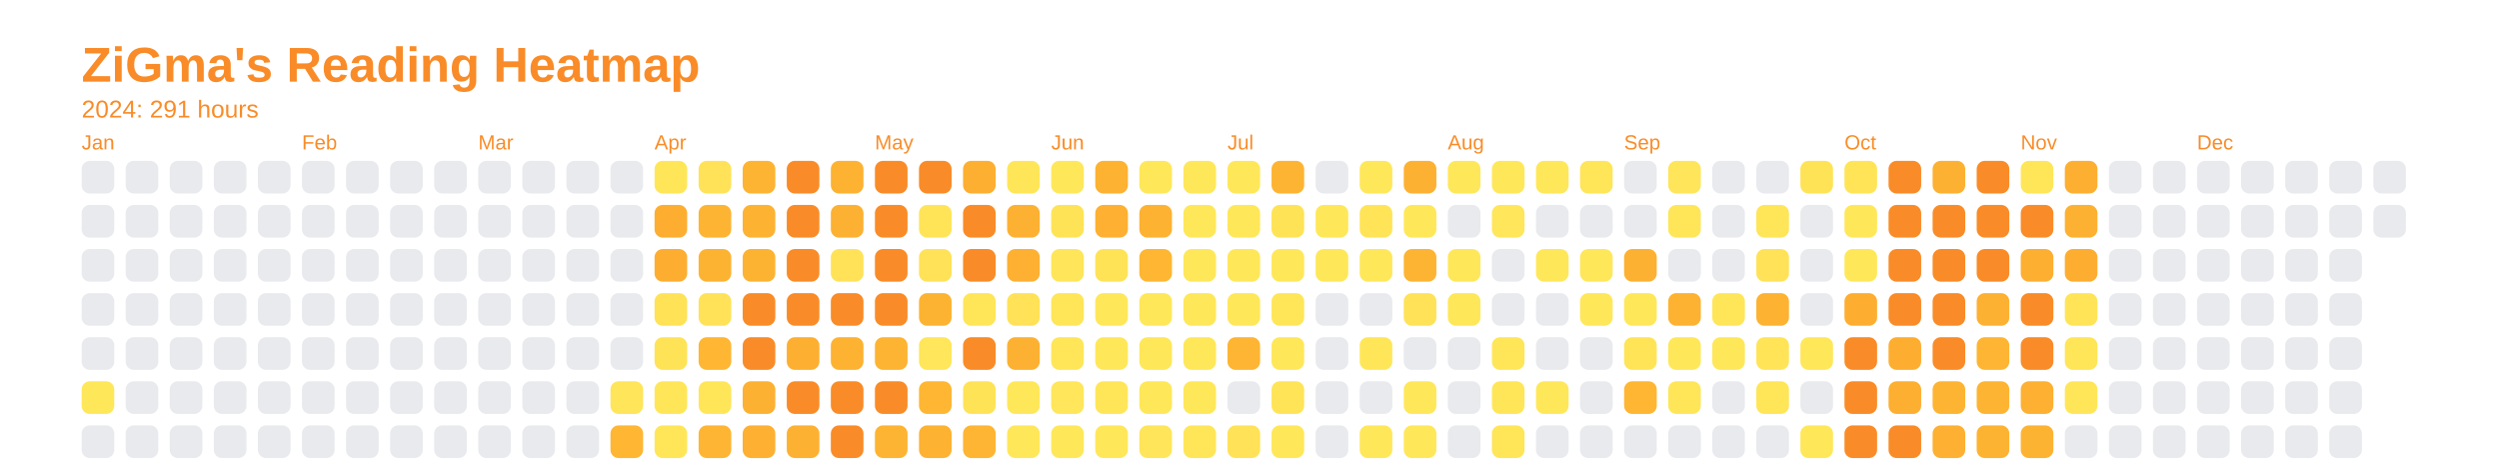
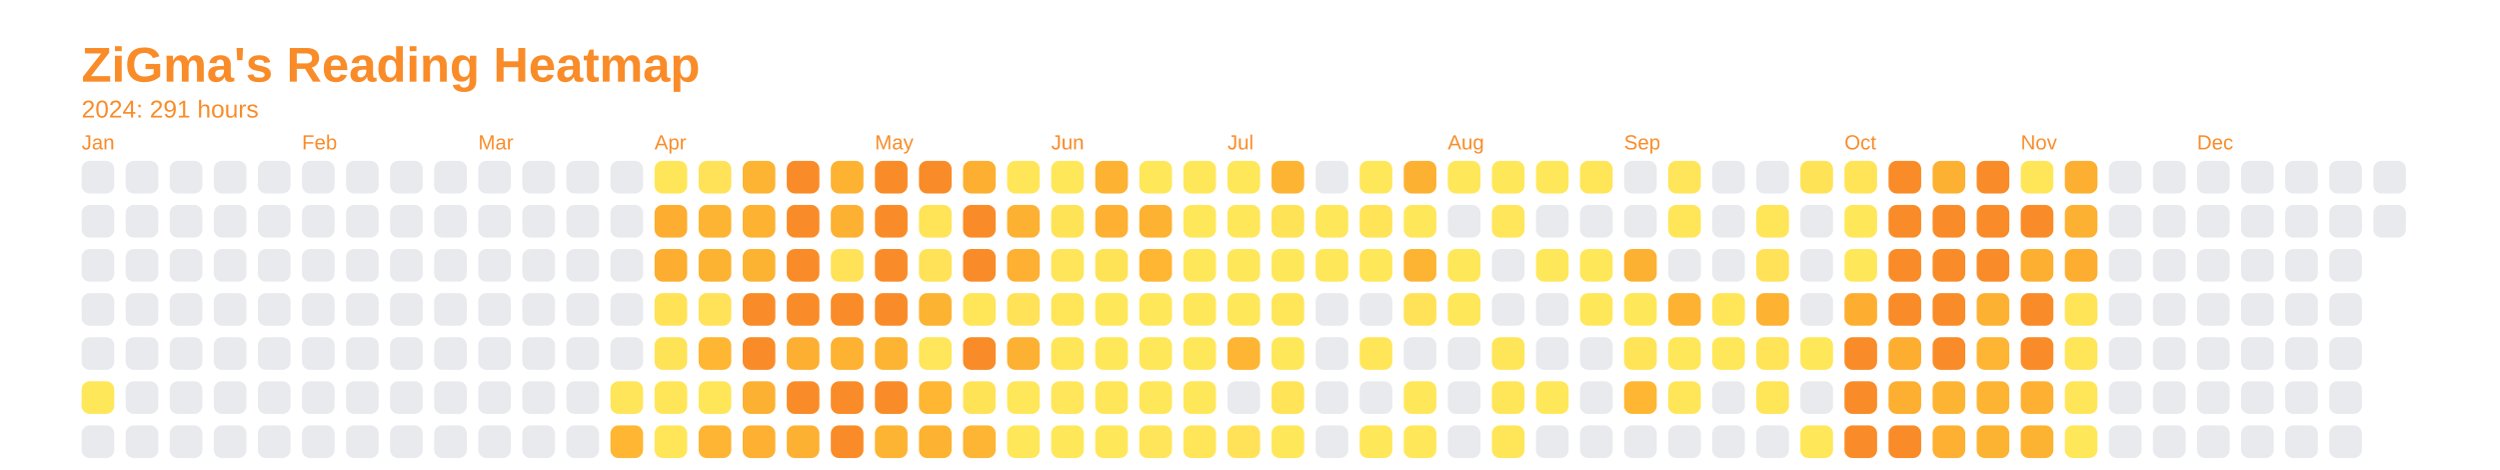
<svg xmlns="http://www.w3.org/2000/svg" baseProfile="full" height="57.5mm" version="1.1" viewBox="0,0,306.2,57.5" width="306.2mm">
  <defs />
  <rect fill="none" height="57.5" width="306.2" x="0" y="0" />
  <text fill="#f98c28" style="font-size:6px; font-family:Arial; font-weight:bold;" x="10" y="10">ZiGma's Reading Heatmap</text>
  <text fill="#f98c28" style="font-size:3px; font-family:Arial;" x="10" y="14.4">2024: 291 hours</text>
  <text fill="#f98c28" style="font-size:2.5px; font-family:Arial" x="10" y="18.3">Jan</text>
  <rect fill="#e8eaed" height="4" rx="1" ry="1" width="4" x="10" y="19.7" />
  <rect fill="#e8eaed" height="4" rx="1" ry="1" width="4" x="10" y="25.1" />
  <rect fill="#e8eaed" height="4" rx="1" ry="1" width="4" x="10" y="30.5" />
  <rect fill="#e8eaed" height="4" rx="1" ry="1" width="4" x="10" y="35.9" />
  <rect fill="#e8eaed" height="4" rx="1" ry="1" width="4" x="10" y="41.3" />
  <rect fill="#ffe75a" height="4" rx="1" ry="1" width="4" x="10" y="46.7" />
  <rect fill="#e8eaed" height="4" rx="1" ry="1" width="4" x="10" y="52.1" />
  <rect fill="#e8eaed" height="4" rx="1" ry="1" width="4" x="15.4" y="19.7" />
  <rect fill="#e8eaed" height="4" rx="1" ry="1" width="4" x="15.4" y="25.1" />
  <rect fill="#e8eaed" height="4" rx="1" ry="1" width="4" x="15.4" y="30.5" />
  <rect fill="#e8eaed" height="4" rx="1" ry="1" width="4" x="15.4" y="35.9" />
  <rect fill="#e8eaed" height="4" rx="1" ry="1" width="4" x="15.4" y="41.3" />
  <rect fill="#e8eaed" height="4" rx="1" ry="1" width="4" x="15.4" y="46.7" />
  <rect fill="#e8eaed" height="4" rx="1" ry="1" width="4" x="15.4" y="52.1" />
  <rect fill="#e8eaed" height="4" rx="1" ry="1" width="4" x="20.8" y="19.7" />
  <rect fill="#e8eaed" height="4" rx="1" ry="1" width="4" x="20.8" y="25.1" />
  <rect fill="#e8eaed" height="4" rx="1" ry="1" width="4" x="20.8" y="30.5" />
  <rect fill="#e8eaed" height="4" rx="1" ry="1" width="4" x="20.8" y="35.9" />
  <rect fill="#e8eaed" height="4" rx="1" ry="1" width="4" x="20.8" y="41.3" />
  <rect fill="#e8eaed" height="4" rx="1" ry="1" width="4" x="20.8" y="46.7" />
  <rect fill="#e8eaed" height="4" rx="1" ry="1" width="4" x="20.8" y="52.1" />
  <rect fill="#e8eaed" height="4" rx="1" ry="1" width="4" x="26.2" y="19.7" />
  <rect fill="#e8eaed" height="4" rx="1" ry="1" width="4" x="26.2" y="25.1" />
  <rect fill="#e8eaed" height="4" rx="1" ry="1" width="4" x="26.2" y="30.5" />
  <rect fill="#e8eaed" height="4" rx="1" ry="1" width="4" x="26.2" y="35.9" />
  <rect fill="#e8eaed" height="4" rx="1" ry="1" width="4" x="26.2" y="41.3" />
  <rect fill="#e8eaed" height="4" rx="1" ry="1" width="4" x="26.2" y="46.7" />
  <rect fill="#e8eaed" height="4" rx="1" ry="1" width="4" x="26.2" y="52.1" />
  <rect fill="#e8eaed" height="4" rx="1" ry="1" width="4" x="31.6" y="19.7" />
  <rect fill="#e8eaed" height="4" rx="1" ry="1" width="4" x="31.6" y="25.1" />
  <rect fill="#e8eaed" height="4" rx="1" ry="1" width="4" x="31.6" y="30.5" />
  <rect fill="#e8eaed" height="4" rx="1" ry="1" width="4" x="31.6" y="35.9" />
  <rect fill="#e8eaed" height="4" rx="1" ry="1" width="4" x="31.6" y="41.3" />
  <rect fill="#e8eaed" height="4" rx="1" ry="1" width="4" x="31.6" y="46.7" />
  <rect fill="#e8eaed" height="4" rx="1" ry="1" width="4" x="31.6" y="52.1" />
  <text fill="#f98c28" style="font-size:2.5px; font-family:Arial" x="37.0" y="18.3">Feb</text>
  <rect fill="#e8eaed" height="4" rx="1" ry="1" width="4" x="37.0" y="19.7" />
  <rect fill="#e8eaed" height="4" rx="1" ry="1" width="4" x="37.0" y="25.1" />
  <rect fill="#e8eaed" height="4" rx="1" ry="1" width="4" x="37.0" y="30.5" />
  <rect fill="#e8eaed" height="4" rx="1" ry="1" width="4" x="37.0" y="35.9" />
  <rect fill="#e8eaed" height="4" rx="1" ry="1" width="4" x="37.0" y="41.3" />
  <rect fill="#e8eaed" height="4" rx="1" ry="1" width="4" x="37.0" y="46.7" />
  <rect fill="#e8eaed" height="4" rx="1" ry="1" width="4" x="37.0" y="52.1" />
  <rect fill="#e8eaed" height="4" rx="1" ry="1" width="4" x="42.4" y="19.7" />
  <rect fill="#e8eaed" height="4" rx="1" ry="1" width="4" x="42.4" y="25.1" />
  <rect fill="#e8eaed" height="4" rx="1" ry="1" width="4" x="42.4" y="30.5" />
  <rect fill="#e8eaed" height="4" rx="1" ry="1" width="4" x="42.4" y="35.9" />
  <rect fill="#e8eaed" height="4" rx="1" ry="1" width="4" x="42.4" y="41.3" />
  <rect fill="#e8eaed" height="4" rx="1" ry="1" width="4" x="42.4" y="46.7" />
  <rect fill="#e8eaed" height="4" rx="1" ry="1" width="4" x="42.4" y="52.1" />
  <rect fill="#e8eaed" height="4" rx="1" ry="1" width="4" x="47.8" y="19.7" />
  <rect fill="#e8eaed" height="4" rx="1" ry="1" width="4" x="47.8" y="25.1" />
  <rect fill="#e8eaed" height="4" rx="1" ry="1" width="4" x="47.8" y="30.5" />
  <rect fill="#e8eaed" height="4" rx="1" ry="1" width="4" x="47.8" y="35.9" />
  <rect fill="#e8eaed" height="4" rx="1" ry="1" width="4" x="47.8" y="41.3" />
  <rect fill="#e8eaed" height="4" rx="1" ry="1" width="4" x="47.8" y="46.7" />
  <rect fill="#e8eaed" height="4" rx="1" ry="1" width="4" x="47.8" y="52.1" />
  <rect fill="#e8eaed" height="4" rx="1" ry="1" width="4" x="53.2" y="19.7" />
  <rect fill="#e8eaed" height="4" rx="1" ry="1" width="4" x="53.2" y="25.1" />
  <rect fill="#e8eaed" height="4" rx="1" ry="1" width="4" x="53.2" y="30.5" />
  <rect fill="#e8eaed" height="4" rx="1" ry="1" width="4" x="53.2" y="35.9" />
  <rect fill="#e8eaed" height="4" rx="1" ry="1" width="4" x="53.2" y="41.3" />
  <rect fill="#e8eaed" height="4" rx="1" ry="1" width="4" x="53.2" y="46.7" />
  <rect fill="#e8eaed" height="4" rx="1" ry="1" width="4" x="53.2" y="52.1" />
  <text fill="#f98c28" style="font-size:2.5px; font-family:Arial" x="58.6" y="18.3">Mar</text>
  <rect fill="#e8eaed" height="4" rx="1" ry="1" width="4" x="58.6" y="19.7" />
  <rect fill="#e8eaed" height="4" rx="1" ry="1" width="4" x="58.6" y="25.1" />
  <rect fill="#e8eaed" height="4" rx="1" ry="1" width="4" x="58.6" y="30.5" />
  <rect fill="#e8eaed" height="4" rx="1" ry="1" width="4" x="58.6" y="35.9" />
  <rect fill="#e8eaed" height="4" rx="1" ry="1" width="4" x="58.6" y="41.3" />
  <rect fill="#e8eaed" height="4" rx="1" ry="1" width="4" x="58.6" y="46.7" />
  <rect fill="#e8eaed" height="4" rx="1" ry="1" width="4" x="58.6" y="52.1" />
  <rect fill="#e8eaed" height="4" rx="1" ry="1" width="4" x="64" y="19.7" />
  <rect fill="#e8eaed" height="4" rx="1" ry="1" width="4" x="64" y="25.1" />
  <rect fill="#e8eaed" height="4" rx="1" ry="1" width="4" x="64" y="30.5" />
  <rect fill="#e8eaed" height="4" rx="1" ry="1" width="4" x="64" y="35.9" />
  <rect fill="#e8eaed" height="4" rx="1" ry="1" width="4" x="64" y="41.3" />
  <rect fill="#e8eaed" height="4" rx="1" ry="1" width="4" x="64" y="46.7" />
  <rect fill="#e8eaed" height="4" rx="1" ry="1" width="4" x="64" y="52.1" />
  <rect fill="#e8eaed" height="4" rx="1" ry="1" width="4" x="69.4" y="19.7" />
  <rect fill="#e8eaed" height="4" rx="1" ry="1" width="4" x="69.4" y="25.1" />
  <rect fill="#e8eaed" height="4" rx="1" ry="1" width="4" x="69.4" y="30.5" />
  <rect fill="#e8eaed" height="4" rx="1" ry="1" width="4" x="69.4" y="35.9" />
  <rect fill="#e8eaed" height="4" rx="1" ry="1" width="4" x="69.4" y="41.3" />
  <rect fill="#e8eaed" height="4" rx="1" ry="1" width="4" x="69.4" y="46.7" />
  <rect fill="#e8eaed" height="4" rx="1" ry="1" width="4" x="69.4" y="52.1" />
  <rect fill="#e8eaed" height="4" rx="1" ry="1" width="4" x="74.8" y="19.7" />
  <rect fill="#e8eaed" height="4" rx="1" ry="1" width="4" x="74.8" y="25.1" />
  <rect fill="#e8eaed" height="4" rx="1" ry="1" width="4" x="74.8" y="30.5" />
  <rect fill="#e8eaed" height="4" rx="1" ry="1" width="4" x="74.8" y="35.9" />
  <rect fill="#e8eaed" height="4" rx="1" ry="1" width="4" x="74.8" y="41.3" />
  <rect fill="#ffe559" height="4" rx="1" ry="1" width="4" x="74.8" y="46.7" />
  <rect fill="#feb633" height="4" rx="1" ry="1" width="4" x="74.8" y="52.1" />
  <text fill="#f98c28" style="font-size:2.5px; font-family:Arial" x="80.2" y="18.3">Apr</text>
  <rect fill="#ffe659" height="4" rx="1" ry="1" width="4" x="80.2" y="19.7" />
  <rect fill="#fdae31" height="4" rx="1" ry="1" width="4" x="80.2" y="25.1" />
  <rect fill="#fdae31" height="4" rx="1" ry="1" width="4" x="80.2" y="30.5" />
  <rect fill="#ffe256" height="4" rx="1" ry="1" width="4" x="80.2" y="35.9" />
  <rect fill="#ffe357" height="4" rx="1" ry="1" width="4" x="80.2" y="41.3" />
  <rect fill="#ffe659" height="4" rx="1" ry="1" width="4" x="80.2" y="46.7" />
  <rect fill="#ffe659" height="4" rx="1" ry="1" width="4" x="80.2" y="52.1" />
  <rect fill="#ffe257" height="4" rx="1" ry="1" width="4" x="85.6" y="19.7" />
  <rect fill="#feb433" height="4" rx="1" ry="1" width="4" x="85.6" y="25.1" />
  <rect fill="#fdb332" height="4" rx="1" ry="1" width="4" x="85.6" y="30.5" />
  <rect fill="#ffe257" height="4" rx="1" ry="1" width="4" x="85.6" y="35.9" />
  <rect fill="#feb633" height="4" rx="1" ry="1" width="4" x="85.6" y="41.3" />
  <rect fill="#ffe659" height="4" rx="1" ry="1" width="4" x="85.6" y="46.7" />
  <rect fill="#feb533" height="4" rx="1" ry="1" width="4" x="85.6" y="52.1" />
  <rect fill="#fdb432" height="4" rx="1" ry="1" width="4" x="91" y="19.7" />
  <rect fill="#fdb232" height="4" rx="1" ry="1" width="4" x="91" y="25.1" />
  <rect fill="#fdb332" height="4" rx="1" ry="1" width="4" x="91" y="30.5" />
  <rect fill="#f98c28" height="4" rx="1" ry="1" width="4" x="91" y="35.9" />
  <rect fill="#f98c28" height="4" rx="1" ry="1" width="4" x="91" y="41.3" />
  <rect fill="#fdb132" height="4" rx="1" ry="1" width="4" x="91" y="46.7" />
  <rect fill="#fdb031" height="4" rx="1" ry="1" width="4" x="91" y="52.1" />
  <rect fill="#f98c28" height="4" rx="1" ry="1" width="4" x="96.4" y="19.7" />
  <rect fill="#f98c28" height="4" rx="1" ry="1" width="4" x="96.4" y="25.1" />
  <rect fill="#f98c28" height="4" rx="1" ry="1" width="4" x="96.4" y="30.5" />
  <rect fill="#f98c28" height="4" rx="1" ry="1" width="4" x="96.4" y="35.9" />
  <rect fill="#fdaf31" height="4" rx="1" ry="1" width="4" x="96.4" y="41.3" />
  <rect fill="#f98c28" height="4" rx="1" ry="1" width="4" x="96.4" y="46.7" />
  <rect fill="#fdb132" height="4" rx="1" ry="1" width="4" x="96.4" y="52.1" />
  <rect fill="#fdb232" height="4" rx="1" ry="1" width="4" x="101.8" y="19.7" />
  <rect fill="#fdb132" height="4" rx="1" ry="1" width="4" x="101.8" y="25.1" />
  <rect fill="#ffe257" height="4" rx="1" ry="1" width="4" x="101.8" y="30.5" />
  <rect fill="#f98c28" height="4" rx="1" ry="1" width="4" x="101.8" y="35.9" />
  <rect fill="#fdb232" height="4" rx="1" ry="1" width="4" x="101.8" y="41.3" />
  <rect fill="#f98c28" height="4" rx="1" ry="1" width="4" x="101.8" y="46.7" />
  <rect fill="#f98c28" height="4" rx="1" ry="1" width="4" x="101.8" y="52.1" />
  <text fill="#f98c28" style="font-size:2.5px; font-family:Arial" x="107.2" y="18.3">May</text>
  <rect fill="#f98c28" height="4" rx="1" ry="1" width="4" x="107.2" y="19.7" />
  <rect fill="#f98c28" height="4" rx="1" ry="1" width="4" x="107.2" y="25.1" />
  <rect fill="#f98c28" height="4" rx="1" ry="1" width="4" x="107.2" y="30.5" />
  <rect fill="#f98c28" height="4" rx="1" ry="1" width="4" x="107.2" y="35.9" />
  <rect fill="#fdb433" height="4" rx="1" ry="1" width="4" x="107.2" y="41.3" />
  <rect fill="#f98c28" height="4" rx="1" ry="1" width="4" x="107.2" y="46.7" />
  <rect fill="#fdb433" height="4" rx="1" ry="1" width="4" x="107.2" y="52.1" />
  <rect fill="#f98c28" height="4" rx="1" ry="1" width="4" x="112.6" y="19.7" />
  <rect fill="#ffe458" height="4" rx="1" ry="1" width="4" x="112.6" y="25.1" />
  <rect fill="#ffe257" height="4" rx="1" ry="1" width="4" x="112.6" y="30.5" />
  <rect fill="#fdb332" height="4" rx="1" ry="1" width="4" x="112.6" y="35.9" />
  <rect fill="#ffe65a" height="4" rx="1" ry="1" width="4" x="112.6" y="41.3" />
  <rect fill="#feb633" height="4" rx="1" ry="1" width="4" x="112.6" y="46.7" />
  <rect fill="#fdb232" height="4" rx="1" ry="1" width="4" x="112.6" y="52.1" />
  <rect fill="#fdaf31" height="4" rx="1" ry="1" width="4" x="118" y="19.7" />
  <rect fill="#f98c28" height="4" rx="1" ry="1" width="4" x="118" y="25.1" />
  <rect fill="#f98c28" height="4" rx="1" ry="1" width="4" x="118" y="30.5" />
  <rect fill="#ffe558" height="4" rx="1" ry="1" width="4" x="118" y="35.9" />
  <rect fill="#f98c28" height="4" rx="1" ry="1" width="4" x="118" y="41.3" />
  <rect fill="#ffe357" height="4" rx="1" ry="1" width="4" x="118" y="46.7" />
  <rect fill="#feb533" height="4" rx="1" ry="1" width="4" x="118" y="52.1" />
  <rect fill="#ffe659" height="4" rx="1" ry="1" width="4" x="123.4" y="19.7" />
  <rect fill="#fdb132" height="4" rx="1" ry="1" width="4" x="123.4" y="25.1" />
  <rect fill="#fdb032" height="4" rx="1" ry="1" width="4" x="123.4" y="30.5" />
  <rect fill="#ffe257" height="4" rx="1" ry="1" width="4" x="123.4" y="35.9" />
  <rect fill="#fdb132" height="4" rx="1" ry="1" width="4" x="123.4" y="41.3" />
  <rect fill="#ffe75a" height="4" rx="1" ry="1" width="4" x="123.4" y="46.7" />
  <rect fill="#ffe75a" height="4" rx="1" ry="1" width="4" x="123.4" y="52.1" />
  <text fill="#f98c28" style="font-size:2.5px; font-family:Arial" x="128.8" y="18.3">Jun</text>
  <rect fill="#ffe75a" height="4" rx="1" ry="1" width="4" x="128.8" y="19.7" />
  <rect fill="#ffe357" height="4" rx="1" ry="1" width="4" x="128.8" y="25.1" />
  <rect fill="#ffe559" height="4" rx="1" ry="1" width="4" x="128.8" y="30.5" />
  <rect fill="#ffe558" height="4" rx="1" ry="1" width="4" x="128.8" y="35.9" />
  <rect fill="#ffe659" height="4" rx="1" ry="1" width="4" x="128.8" y="41.3" />
  <rect fill="#ffe65a" height="4" rx="1" ry="1" width="4" x="128.8" y="46.7" />
  <rect fill="#ffe75a" height="4" rx="1" ry="1" width="4" x="128.8" y="52.1" />
  <rect fill="#fdb232" height="4" rx="1" ry="1" width="4" x="134.2" y="19.7" />
  <rect fill="#fdb031" height="4" rx="1" ry="1" width="4" x="134.2" y="25.1" />
  <rect fill="#ffe357" height="4" rx="1" ry="1" width="4" x="134.2" y="30.5" />
  <rect fill="#ffe75a" height="4" rx="1" ry="1" width="4" x="134.2" y="35.9" />
  <rect fill="#ffe75a" height="4" rx="1" ry="1" width="4" x="134.2" y="41.3" />
  <rect fill="#ffe659" height="4" rx="1" ry="1" width="4" x="134.2" y="46.7" />
  <rect fill="#ffe75a" height="4" rx="1" ry="1" width="4" x="134.2" y="52.1" />
  <rect fill="#ffe75a" height="4" rx="1" ry="1" width="4" x="139.6" y="19.7" />
  <rect fill="#fdb232" height="4" rx="1" ry="1" width="4" x="139.6" y="25.1" />
  <rect fill="#feb633" height="4" rx="1" ry="1" width="4" x="139.6" y="30.5" />
  <rect fill="#ffe75a" height="4" rx="1" ry="1" width="4" x="139.6" y="35.9" />
  <rect fill="#ffe75a" height="4" rx="1" ry="1" width="4" x="139.6" y="41.3" />
  <rect fill="#ffe75a" height="4" rx="1" ry="1" width="4" x="139.6" y="46.7" />
  <rect fill="#ffe559" height="4" rx="1" ry="1" width="4" x="139.6" y="52.1" />
  <rect fill="#ffe75a" height="4" rx="1" ry="1" width="4" x="145" y="19.7" />
  <rect fill="#ffe75a" height="4" rx="1" ry="1" width="4" x="145" y="25.1" />
  <rect fill="#ffe75a" height="4" rx="1" ry="1" width="4" x="145" y="30.5" />
  <rect fill="#ffe75a" height="4" rx="1" ry="1" width="4" x="145" y="35.9" />
  <rect fill="#ffe75a" height="4" rx="1" ry="1" width="4" x="145" y="41.3" />
  <rect fill="#ffe75a" height="4" rx="1" ry="1" width="4" x="145" y="46.7" />
  <rect fill="#ffe659" height="4" rx="1" ry="1" width="4" x="145" y="52.1" />
  <text fill="#f98c28" style="font-size:2.5px; font-family:Arial" x="150.4" y="18.3">Jul</text>
  <rect fill="#ffe75a" height="4" rx="1" ry="1" width="4" x="150.4" y="19.7" />
  <rect fill="#ffe75a" height="4" rx="1" ry="1" width="4" x="150.4" y="25.1" />
  <rect fill="#ffe75a" height="4" rx="1" ry="1" width="4" x="150.4" y="30.5" />
  <rect fill="#ffe75a" height="4" rx="1" ry="1" width="4" x="150.4" y="35.9" />
  <rect fill="#feb533" height="4" rx="1" ry="1" width="4" x="150.4" y="41.3" />
  <rect fill="#e8eaed" height="4" rx="1" ry="1" width="4" x="150.4" y="46.7" />
  <rect fill="#ffe257" height="4" rx="1" ry="1" width="4" x="150.4" y="52.1" />
  <rect fill="#feb433" height="4" rx="1" ry="1" width="4" x="155.8" y="19.7" />
  <rect fill="#ffe357" height="4" rx="1" ry="1" width="4" x="155.8" y="25.1" />
  <rect fill="#ffe75a" height="4" rx="1" ry="1" width="4" x="155.8" y="30.5" />
  <rect fill="#ffe659" height="4" rx="1" ry="1" width="4" x="155.8" y="35.9" />
  <rect fill="#ffe75a" height="4" rx="1" ry="1" width="4" x="155.8" y="41.3" />
  <rect fill="#ffe458" height="4" rx="1" ry="1" width="4" x="155.8" y="46.7" />
  <rect fill="#ffe75a" height="4" rx="1" ry="1" width="4" x="155.8" y="52.1" />
  <rect fill="#e8eaed" height="4" rx="1" ry="1" width="4" x="161.2" y="19.7" />
  <rect fill="#ffe75a" height="4" rx="1" ry="1" width="4" x="161.2" y="25.1" />
  <rect fill="#ffe75a" height="4" rx="1" ry="1" width="4" x="161.2" y="30.5" />
  <rect fill="#e8eaed" height="4" rx="1" ry="1" width="4" x="161.2" y="35.9" />
  <rect fill="#e8eaed" height="4" rx="1" ry="1" width="4" x="161.2" y="41.3" />
  <rect fill="#e8eaed" height="4" rx="1" ry="1" width="4" x="161.2" y="46.7" />
  <rect fill="#e8eaed" height="4" rx="1" ry="1" width="4" x="161.2" y="52.1" />
  <rect fill="#ffe75a" height="4" rx="1" ry="1" width="4" x="166.6" y="19.7" />
  <rect fill="#ffe458" height="4" rx="1" ry="1" width="4" x="166.6" y="25.1" />
  <rect fill="#ffe75a" height="4" rx="1" ry="1" width="4" x="166.6" y="30.5" />
  <rect fill="#e8eaed" height="4" rx="1" ry="1" width="4" x="166.6" y="35.9" />
  <rect fill="#ffe659" height="4" rx="1" ry="1" width="4" x="166.6" y="41.3" />
  <rect fill="#e8eaed" height="4" rx="1" ry="1" width="4" x="166.6" y="46.7" />
  <rect fill="#ffe75a" height="4" rx="1" ry="1" width="4" x="166.6" y="52.1" />
  <rect fill="#fdb132" height="4" rx="1" ry="1" width="4" x="172" y="19.7" />
  <rect fill="#ffe75a" height="4" rx="1" ry="1" width="4" x="172" y="25.1" />
  <rect fill="#fdb433" height="4" rx="1" ry="1" width="4" x="172" y="30.5" />
  <rect fill="#ffe257" height="4" rx="1" ry="1" width="4" x="172" y="35.9" />
  <rect fill="#e8eaed" height="4" rx="1" ry="1" width="4" x="172" y="41.3" />
  <rect fill="#ffe75a" height="4" rx="1" ry="1" width="4" x="172" y="46.7" />
  <rect fill="#ffe75a" height="4" rx="1" ry="1" width="4" x="172" y="52.1" />
  <text fill="#f98c28" style="font-size:2.5px; font-family:Arial" x="177.4" y="18.3">Aug</text>
  <rect fill="#ffe75a" height="4" rx="1" ry="1" width="4" x="177.4" y="19.7" />
  <rect fill="#e8eaed" height="4" rx="1" ry="1" width="4" x="177.4" y="25.1" />
  <rect fill="#ffe75a" height="4" rx="1" ry="1" width="4" x="177.4" y="30.5" />
  <rect fill="#ffe75a" height="4" rx="1" ry="1" width="4" x="177.4" y="35.9" />
  <rect fill="#e8eaed" height="4" rx="1" ry="1" width="4" x="177.4" y="41.3" />
  <rect fill="#e8eaed" height="4" rx="1" ry="1" width="4" x="177.4" y="46.7" />
  <rect fill="#e8eaed" height="4" rx="1" ry="1" width="4" x="177.4" y="52.1" />
  <rect fill="#ffe75a" height="4" rx="1" ry="1" width="4" x="182.8" y="19.7" />
  <rect fill="#ffe65a" height="4" rx="1" ry="1" width="4" x="182.8" y="25.1" />
  <rect fill="#e8eaed" height="4" rx="1" ry="1" width="4" x="182.8" y="30.5" />
  <rect fill="#e8eaed" height="4" rx="1" ry="1" width="4" x="182.8" y="35.9" />
  <rect fill="#ffe659" height="4" rx="1" ry="1" width="4" x="182.8" y="41.3" />
  <rect fill="#ffe659" height="4" rx="1" ry="1" width="4" x="182.8" y="46.7" />
  <rect fill="#ffe558" height="4" rx="1" ry="1" width="4" x="182.8" y="52.1" />
  <rect fill="#ffe75a" height="4" rx="1" ry="1" width="4" x="188.2" y="19.7" />
  <rect fill="#e8eaed" height="4" rx="1" ry="1" width="4" x="188.2" y="25.1" />
  <rect fill="#ffe75a" height="4" rx="1" ry="1" width="4" x="188.2" y="30.5" />
  <rect fill="#e8eaed" height="4" rx="1" ry="1" width="4" x="188.2" y="35.9" />
  <rect fill="#e8eaed" height="4" rx="1" ry="1" width="4" x="188.2" y="41.3" />
  <rect fill="#ffe75a" height="4" rx="1" ry="1" width="4" x="188.2" y="46.7" />
  <rect fill="#e8eaed" height="4" rx="1" ry="1" width="4" x="188.2" y="52.1" />
  <rect fill="#ffe558" height="4" rx="1" ry="1" width="4" x="193.6" y="19.7" />
  <rect fill="#e8eaed" height="4" rx="1" ry="1" width="4" x="193.6" y="25.1" />
  <rect fill="#ffe75a" height="4" rx="1" ry="1" width="4" x="193.6" y="30.5" />
  <rect fill="#ffe75a" height="4" rx="1" ry="1" width="4" x="193.6" y="35.9" />
  <rect fill="#e8eaed" height="4" rx="1" ry="1" width="4" x="193.6" y="41.3" />
  <rect fill="#e8eaed" height="4" rx="1" ry="1" width="4" x="193.6" y="46.7" />
  <rect fill="#e8eaed" height="4" rx="1" ry="1" width="4" x="193.6" y="52.1" />
  <text fill="#f98c28" style="font-size:2.5px; font-family:Arial" x="199" y="18.3">Sep</text>
  <rect fill="#e8eaed" height="4" rx="1" ry="1" width="4" x="199" y="19.7" />
  <rect fill="#e8eaed" height="4" rx="1" ry="1" width="4" x="199" y="25.1" />
  <rect fill="#fdb132" height="4" rx="1" ry="1" width="4" x="199" y="30.5" />
  <rect fill="#ffe75a" height="4" rx="1" ry="1" width="4" x="199" y="35.9" />
  <rect fill="#ffe458" height="4" rx="1" ry="1" width="4" x="199" y="41.3" />
  <rect fill="#feb633" height="4" rx="1" ry="1" width="4" x="199" y="46.7" />
  <rect fill="#e8eaed" height="4" rx="1" ry="1" width="4" x="199" y="52.1" />
  <rect fill="#ffe559" height="4" rx="1" ry="1" width="4" x="204.4" y="19.7" />
  <rect fill="#ffe659" height="4" rx="1" ry="1" width="4" x="204.4" y="25.1" />
  <rect fill="#e8eaed" height="4" rx="1" ry="1" width="4" x="204.4" y="30.5" />
  <rect fill="#fdb232" height="4" rx="1" ry="1" width="4" x="204.4" y="35.9" />
  <rect fill="#ffe75a" height="4" rx="1" ry="1" width="4" x="204.4" y="41.3" />
  <rect fill="#ffe659" height="4" rx="1" ry="1" width="4" x="204.4" y="46.7" />
  <rect fill="#e8eaed" height="4" rx="1" ry="1" width="4" x="204.4" y="52.1" />
  <rect fill="#e8eaed" height="4" rx="1" ry="1" width="4" x="209.8" y="19.7" />
  <rect fill="#e8eaed" height="4" rx="1" ry="1" width="4" x="209.8" y="25.1" />
  <rect fill="#e8eaed" height="4" rx="1" ry="1" width="4" x="209.8" y="30.5" />
  <rect fill="#ffe659" height="4" rx="1" ry="1" width="4" x="209.8" y="35.9" />
  <rect fill="#ffe75a" height="4" rx="1" ry="1" width="4" x="209.8" y="41.3" />
  <rect fill="#e8eaed" height="4" rx="1" ry="1" width="4" x="209.8" y="46.7" />
  <rect fill="#e8eaed" height="4" rx="1" ry="1" width="4" x="209.8" y="52.1" />
  <rect fill="#e8eaed" height="4" rx="1" ry="1" width="4" x="215.2" y="19.7" />
  <rect fill="#ffe558" height="4" rx="1" ry="1" width="4" x="215.2" y="25.1" />
  <rect fill="#ffe257" height="4" rx="1" ry="1" width="4" x="215.2" y="30.5" />
  <rect fill="#fdb232" height="4" rx="1" ry="1" width="4" x="215.2" y="35.9" />
  <rect fill="#ffe458" height="4" rx="1" ry="1" width="4" x="215.2" y="41.3" />
  <rect fill="#ffe558" height="4" rx="1" ry="1" width="4" x="215.2" y="46.7" />
  <rect fill="#e8eaed" height="4" rx="1" ry="1" width="4" x="215.2" y="52.1" />
  <rect fill="#ffe357" height="4" rx="1" ry="1" width="4" x="220.6" y="19.7" />
  <rect fill="#e8eaed" height="4" rx="1" ry="1" width="4" x="220.6" y="25.1" />
  <rect fill="#e8eaed" height="4" rx="1" ry="1" width="4" x="220.6" y="30.5" />
  <rect fill="#e8eaed" height="4" rx="1" ry="1" width="4" x="220.6" y="35.9" />
  <rect fill="#ffe75a" height="4" rx="1" ry="1" width="4" x="220.6" y="41.3" />
  <rect fill="#e8eaed" height="4" rx="1" ry="1" width="4" x="220.6" y="46.7" />
  <rect fill="#ffe75a" height="4" rx="1" ry="1" width="4" x="220.6" y="52.1" />
  <text fill="#f98c28" style="font-size:2.5px; font-family:Arial" x="226" y="18.3">Oct</text>
  <rect fill="#ffe458" height="4" rx="1" ry="1" width="4" x="226" y="19.7" />
  <rect fill="#ffe75a" height="4" rx="1" ry="1" width="4" x="226" y="25.1" />
  <rect fill="#ffe75a" height="4" rx="1" ry="1" width="4" x="226" y="30.5" />
  <rect fill="#fdae31" height="4" rx="1" ry="1" width="4" x="226" y="35.9" />
  <rect fill="#f98c28" height="4" rx="1" ry="1" width="4" x="226" y="41.3" />
  <rect fill="#f98c28" height="4" rx="1" ry="1" width="4" x="226" y="46.7" />
  <rect fill="#f98c28" height="4" rx="1" ry="1" width="4" x="226" y="52.1" />
  <rect fill="#f98c28" height="4" rx="1" ry="1" width="4" x="231.4" y="19.7" />
  <rect fill="#f98c28" height="4" rx="1" ry="1" width="4" x="231.4" y="25.1" />
  <rect fill="#f98c28" height="4" rx="1" ry="1" width="4" x="231.4" y="30.5" />
  <rect fill="#f98c28" height="4" rx="1" ry="1" width="4" x="231.4" y="35.9" />
  <rect fill="#fdae31" height="4" rx="1" ry="1" width="4" x="231.4" y="41.3" />
  <rect fill="#fdaf31" height="4" rx="1" ry="1" width="4" x="231.4" y="46.7" />
  <rect fill="#f98c28" height="4" rx="1" ry="1" width="4" x="231.4" y="52.1" />
  <rect fill="#fdb132" height="4" rx="1" ry="1" width="4" x="236.8" y="19.7" />
  <rect fill="#f98c28" height="4" rx="1" ry="1" width="4" x="236.8" y="25.1" />
  <rect fill="#f98c28" height="4" rx="1" ry="1" width="4" x="236.8" y="30.5" />
  <rect fill="#f98c28" height="4" rx="1" ry="1" width="4" x="236.8" y="35.9" />
  <rect fill="#f98c28" height="4" rx="1" ry="1" width="4" x="236.8" y="41.3" />
  <rect fill="#feb433" height="4" rx="1" ry="1" width="4" x="236.8" y="46.7" />
  <rect fill="#fdb031" height="4" rx="1" ry="1" width="4" x="236.8" y="52.1" />
  <rect fill="#f98c28" height="4" rx="1" ry="1" width="4" x="242.2" y="19.7" />
  <rect fill="#f98c28" height="4" rx="1" ry="1" width="4" x="242.2" y="25.1" />
  <rect fill="#f98c28" height="4" rx="1" ry="1" width="4" x="242.2" y="30.5" />
  <rect fill="#fdb132" height="4" rx="1" ry="1" width="4" x="242.2" y="35.9" />
  <rect fill="#feb533" height="4" rx="1" ry="1" width="4" x="242.2" y="41.3" />
  <rect fill="#fdb433" height="4" rx="1" ry="1" width="4" x="242.2" y="46.7" />
  <rect fill="#fdb332" height="4" rx="1" ry="1" width="4" x="242.2" y="52.1" />
  <text fill="#f98c28" style="font-size:2.5px; font-family:Arial" x="247.6" y="18.3">Nov</text>
  <rect fill="#ffe659" height="4" rx="1" ry="1" width="4" x="247.6" y="19.7" />
  <rect fill="#f98c28" height="4" rx="1" ry="1" width="4" x="247.6" y="25.1" />
  <rect fill="#fdaf31" height="4" rx="1" ry="1" width="4" x="247.6" y="30.5" />
  <rect fill="#f98c28" height="4" rx="1" ry="1" width="4" x="247.6" y="35.9" />
  <rect fill="#f98c28" height="4" rx="1" ry="1" width="4" x="247.6" y="41.3" />
  <rect fill="#fdb032" height="4" rx="1" ry="1" width="4" x="247.6" y="46.7" />
  <rect fill="#fdb332" height="4" rx="1" ry="1" width="4" x="247.6" y="52.1" />
  <rect fill="#fdaf31" height="4" rx="1" ry="1" width="4" x="253" y="19.7" />
  <rect fill="#fdb132" height="4" rx="1" ry="1" width="4" x="253" y="25.1" />
  <rect fill="#fdae31" height="4" rx="1" ry="1" width="4" x="253" y="30.5" />
  <rect fill="#ffe458" height="4" rx="1" ry="1" width="4" x="253" y="35.9" />
  <rect fill="#ffe558" height="4" rx="1" ry="1" width="4" x="253" y="41.3" />
  <rect fill="#ffe659" height="4" rx="1" ry="1" width="4" x="253" y="46.7" />
-   <rect fill="#e8eaed" height="4" rx="1" ry="1" width="4" x="253" y="52.1" />
+   <rect fill="#ffe75a" height="4" rx="1" ry="1" width="4" x="253" y="52.1" />
  <rect fill="#e8eaed" height="4" rx="1" ry="1" width="4" x="258.4" y="19.7" />
  <rect fill="#e8eaed" height="4" rx="1" ry="1" width="4" x="258.4" y="25.1" />
  <rect fill="#e8eaed" height="4" rx="1" ry="1" width="4" x="258.4" y="30.5" />
  <rect fill="#e8eaed" height="4" rx="1" ry="1" width="4" x="258.4" y="35.9" />
  <rect fill="#e8eaed" height="4" rx="1" ry="1" width="4" x="258.4" y="41.3" />
  <rect fill="#e8eaed" height="4" rx="1" ry="1" width="4" x="258.4" y="46.7" />
  <rect fill="#e8eaed" height="4" rx="1" ry="1" width="4" x="258.4" y="52.1" />
  <rect fill="#e8eaed" height="4" rx="1" ry="1" width="4" x="263.8" y="19.7" />
  <rect fill="#e8eaed" height="4" rx="1" ry="1" width="4" x="263.8" y="25.1" />
  <rect fill="#e8eaed" height="4" rx="1" ry="1" width="4" x="263.8" y="30.5" />
  <rect fill="#e8eaed" height="4" rx="1" ry="1" width="4" x="263.8" y="35.9" />
  <rect fill="#e8eaed" height="4" rx="1" ry="1" width="4" x="263.8" y="41.3" />
  <rect fill="#e8eaed" height="4" rx="1" ry="1" width="4" x="263.8" y="46.7" />
  <rect fill="#e8eaed" height="4" rx="1" ry="1" width="4" x="263.8" y="52.1" />
  <text fill="#f98c28" style="font-size:2.5px; font-family:Arial" x="269.2" y="18.3">Dec</text>
  <rect fill="#e8eaed" height="4" rx="1" ry="1" width="4" x="269.2" y="19.7" />
  <rect fill="#e8eaed" height="4" rx="1" ry="1" width="4" x="269.2" y="25.1" />
  <rect fill="#e8eaed" height="4" rx="1" ry="1" width="4" x="269.2" y="30.5" />
  <rect fill="#e8eaed" height="4" rx="1" ry="1" width="4" x="269.2" y="35.9" />
  <rect fill="#e8eaed" height="4" rx="1" ry="1" width="4" x="269.2" y="41.3" />
  <rect fill="#e8eaed" height="4" rx="1" ry="1" width="4" x="269.2" y="46.7" />
  <rect fill="#e8eaed" height="4" rx="1" ry="1" width="4" x="269.2" y="52.1" />
  <rect fill="#e8eaed" height="4" rx="1" ry="1" width="4" x="274.6" y="19.7" />
  <rect fill="#e8eaed" height="4" rx="1" ry="1" width="4" x="274.6" y="25.1" />
  <rect fill="#e8eaed" height="4" rx="1" ry="1" width="4" x="274.6" y="30.5" />
  <rect fill="#e8eaed" height="4" rx="1" ry="1" width="4" x="274.6" y="35.9" />
  <rect fill="#e8eaed" height="4" rx="1" ry="1" width="4" x="274.6" y="41.3" />
  <rect fill="#e8eaed" height="4" rx="1" ry="1" width="4" x="274.6" y="46.7" />
  <rect fill="#e8eaed" height="4" rx="1" ry="1" width="4" x="274.6" y="52.1" />
  <rect fill="#e8eaed" height="4" rx="1" ry="1" width="4" x="280" y="19.7" />
  <rect fill="#e8eaed" height="4" rx="1" ry="1" width="4" x="280" y="25.1" />
  <rect fill="#e8eaed" height="4" rx="1" ry="1" width="4" x="280" y="30.5" />
  <rect fill="#e8eaed" height="4" rx="1" ry="1" width="4" x="280" y="35.9" />
  <rect fill="#e8eaed" height="4" rx="1" ry="1" width="4" x="280" y="41.3" />
  <rect fill="#e8eaed" height="4" rx="1" ry="1" width="4" x="280" y="46.7" />
  <rect fill="#e8eaed" height="4" rx="1" ry="1" width="4" x="280" y="52.1" />
  <rect fill="#e8eaed" height="4" rx="1" ry="1" width="4" x="285.4" y="19.7" />
  <rect fill="#e8eaed" height="4" rx="1" ry="1" width="4" x="285.4" y="25.1" />
  <rect fill="#e8eaed" height="4" rx="1" ry="1" width="4" x="285.4" y="30.5" />
  <rect fill="#e8eaed" height="4" rx="1" ry="1" width="4" x="285.4" y="35.9" />
  <rect fill="#e8eaed" height="4" rx="1" ry="1" width="4" x="285.4" y="41.3" />
  <rect fill="#e8eaed" height="4" rx="1" ry="1" width="4" x="285.4" y="46.7" />
  <rect fill="#e8eaed" height="4" rx="1" ry="1" width="4" x="285.4" y="52.1" />
  <rect fill="#e8eaed" height="4" rx="1" ry="1" width="4" x="290.8" y="19.7" />
  <rect fill="#e8eaed" height="4" rx="1" ry="1" width="4" x="290.8" y="25.1" />
</svg>
